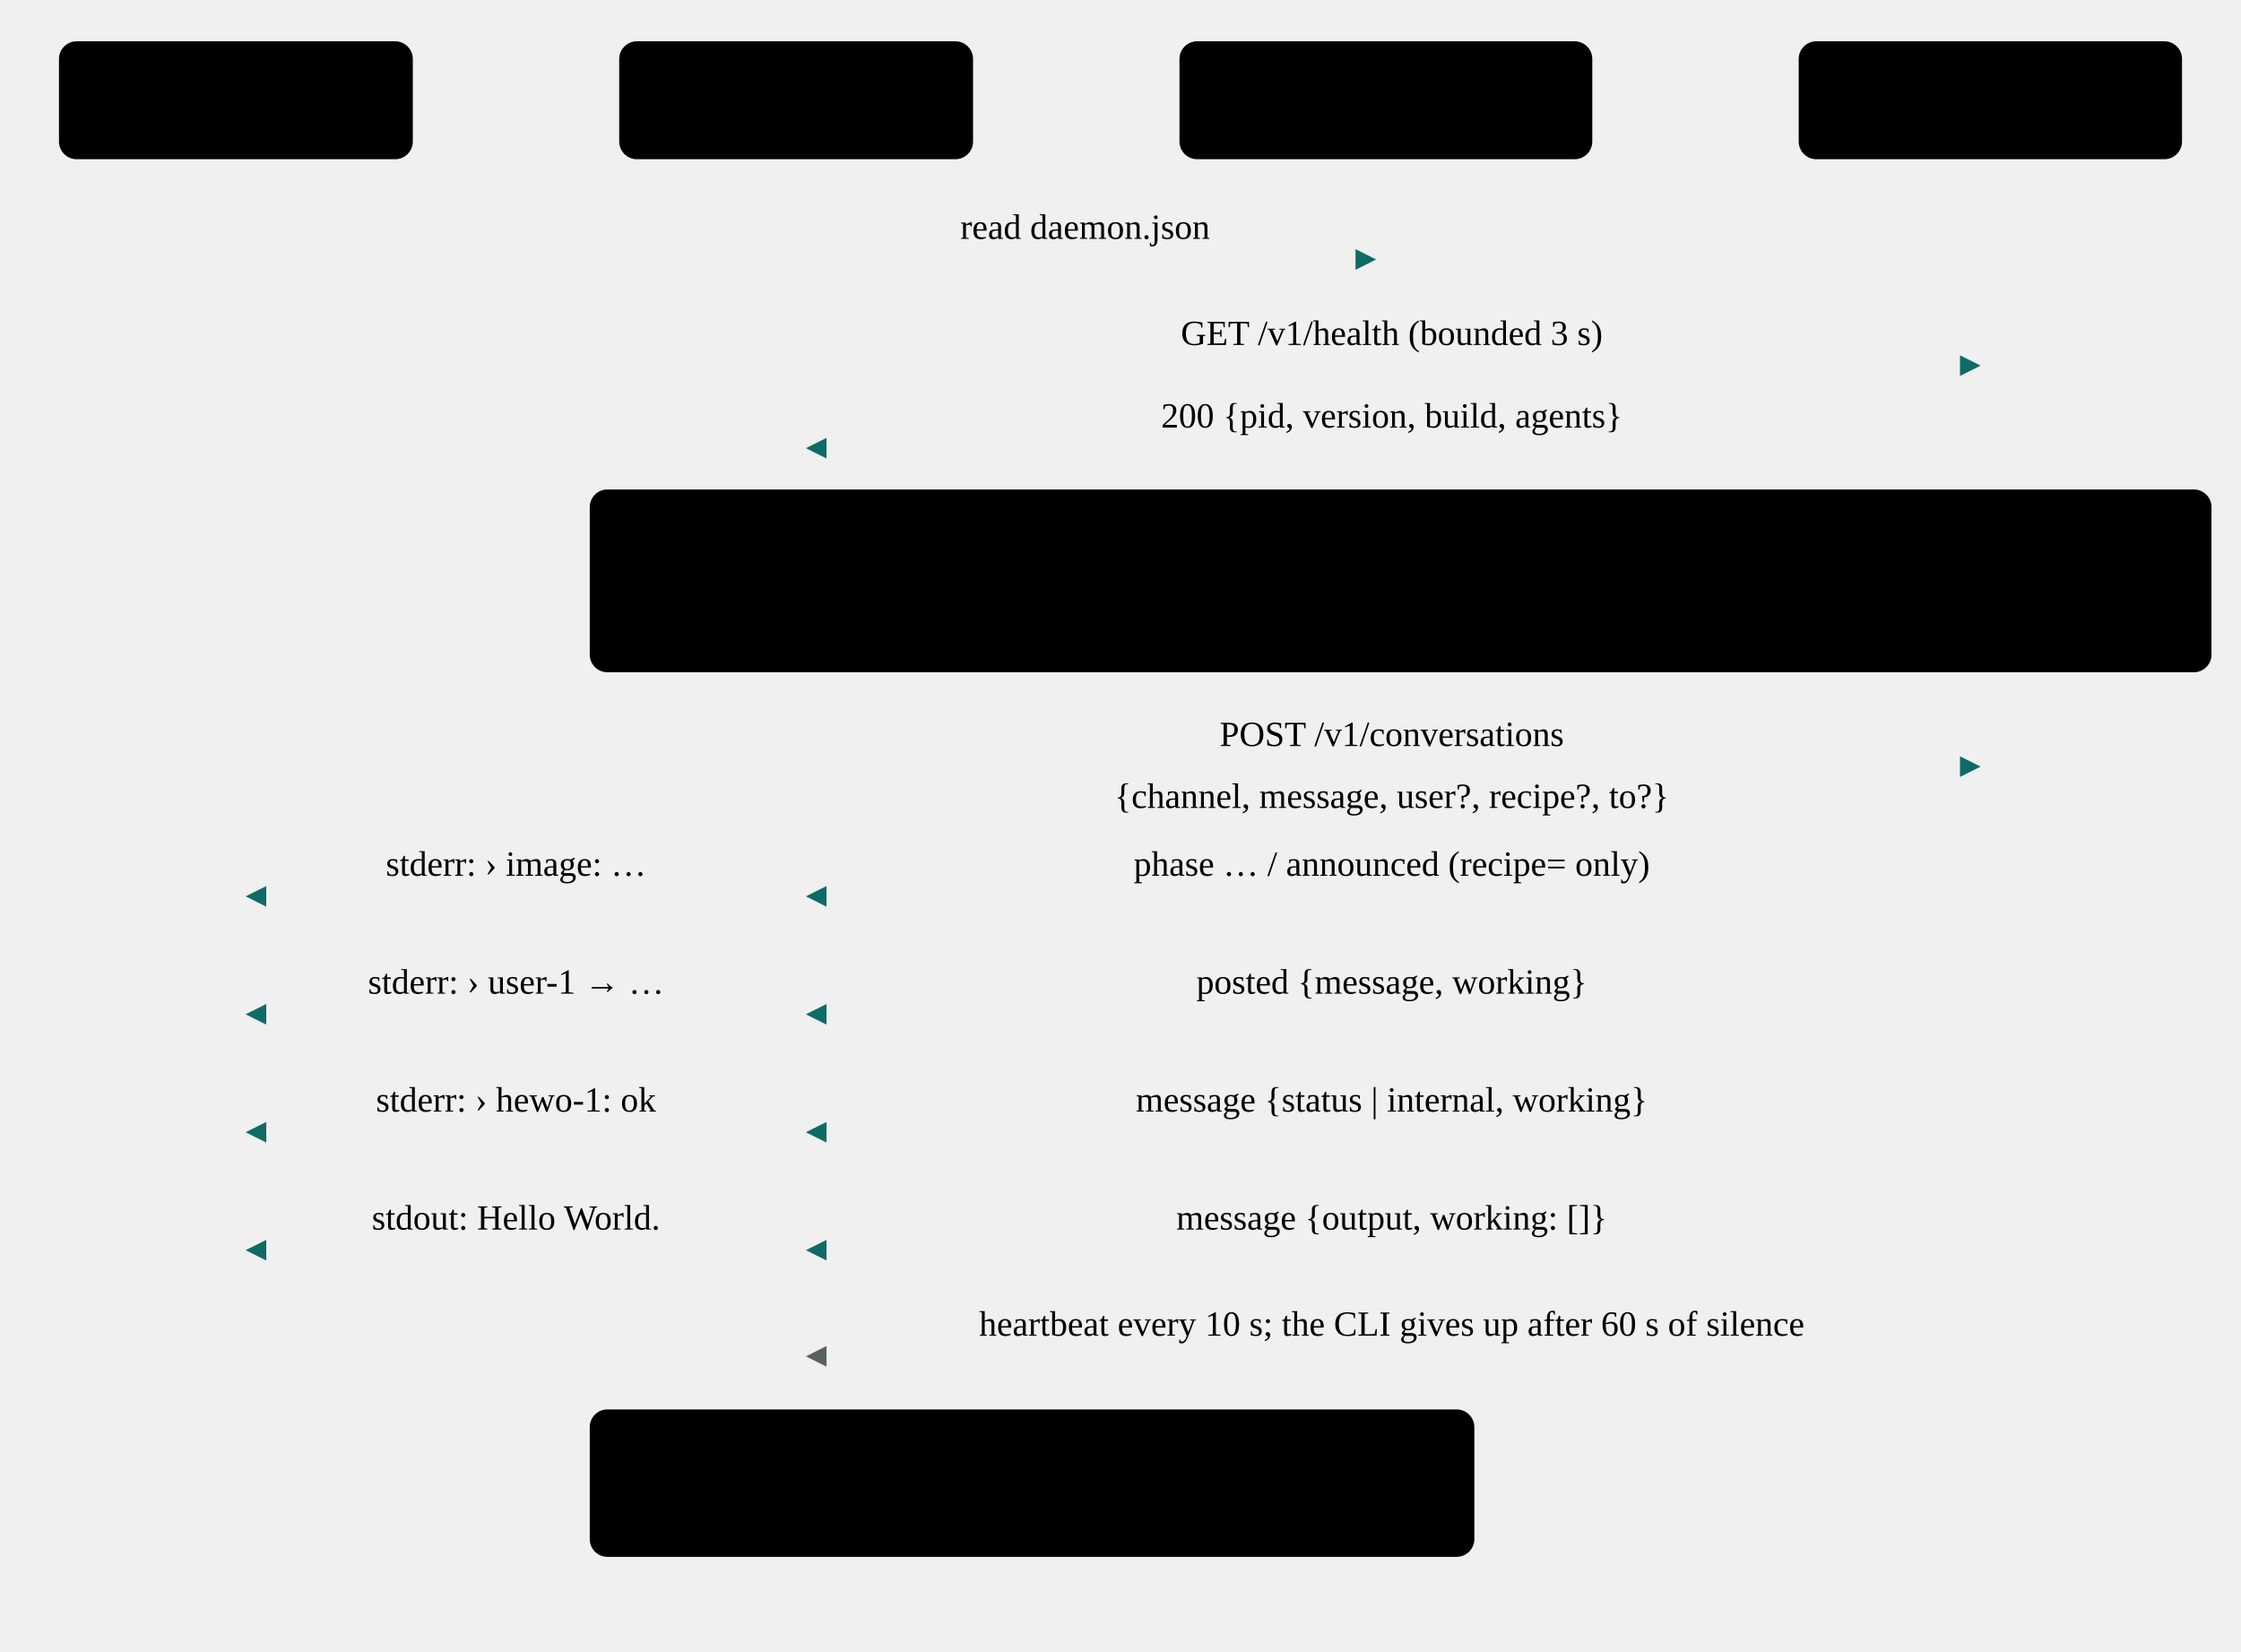
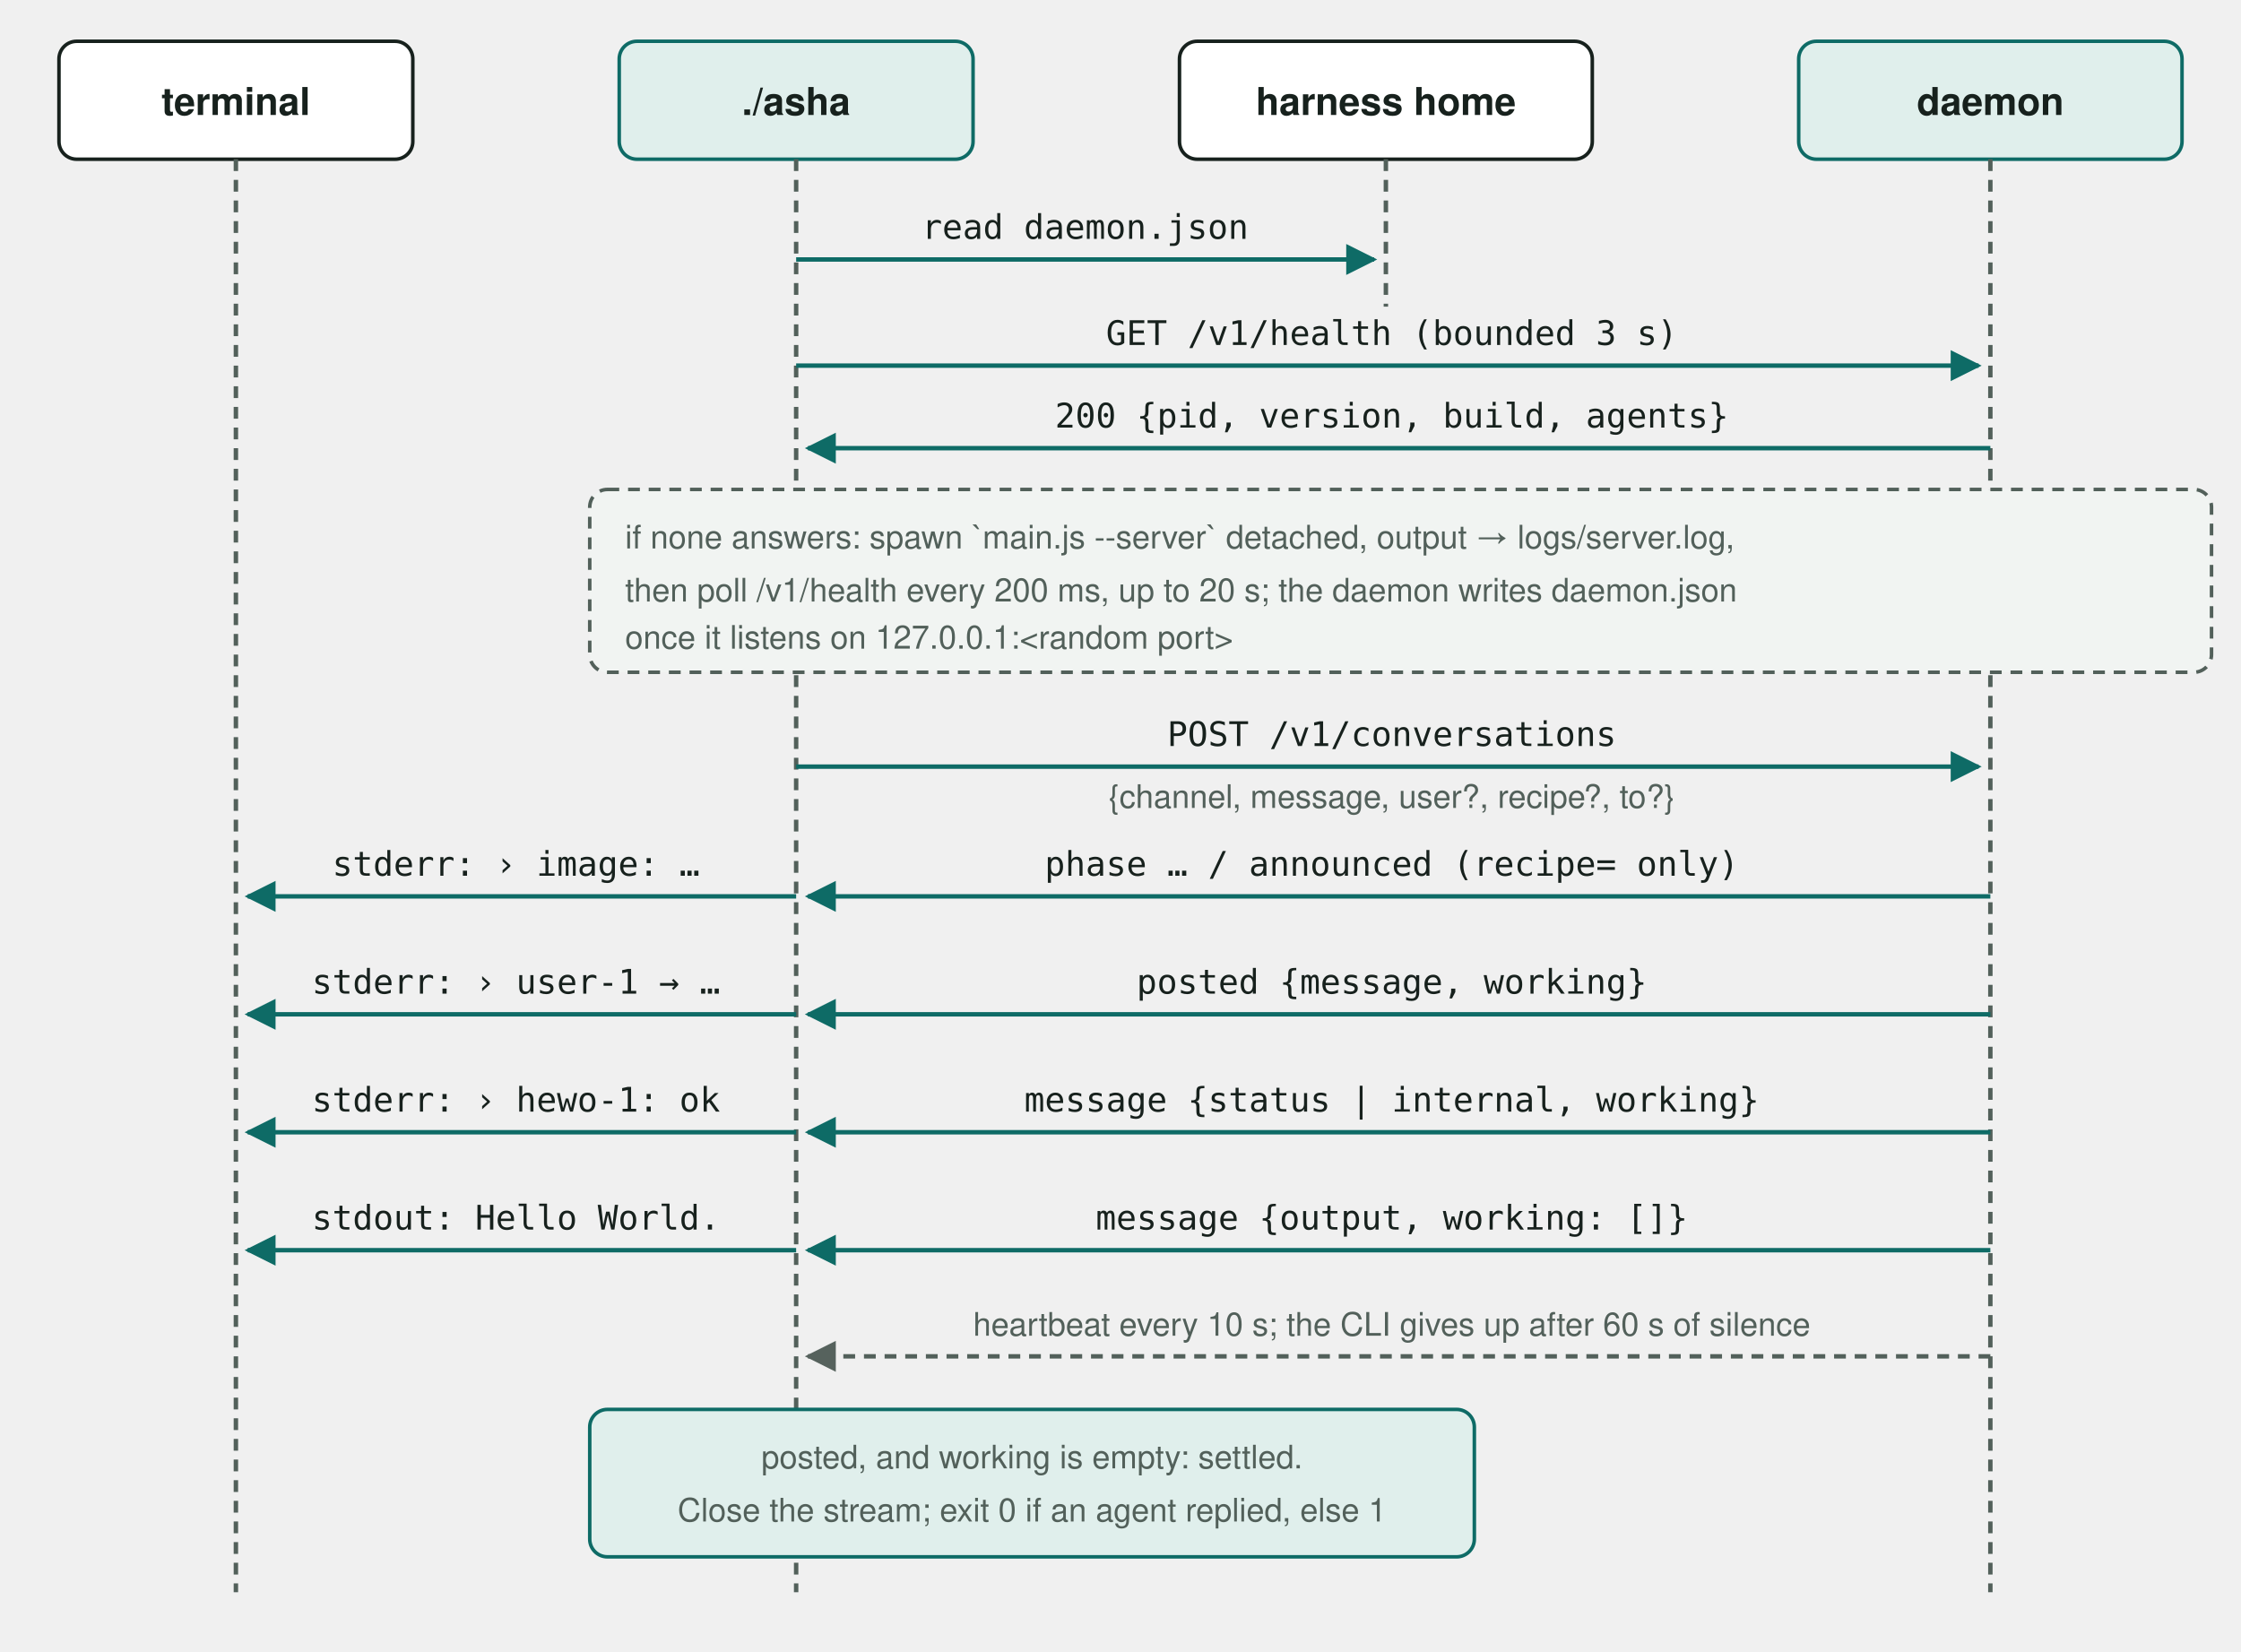
<svg xmlns="http://www.w3.org/2000/svg" viewBox="0 0 760 560" role="img" aria-labelledby="cliflow-t cliflow-d">
+   <style>
+   /* For a viewer showing this diagram on its own: docs/assets/docs.css, by tools/docs/svg-standalone.mts. */
+   svg:root { background: #ffffff; font-family: "IBM Plex Sans", -apple-system, "Segoe UI", Helvetica, Arial, sans-serif; }
+   svg:root .box { fill: #ffffff; stroke: #17211d; stroke-width: 1.2; }
+   svg:root .box.accent { fill: #e0efec; stroke: #0e6b66; }
+   svg:root .box.host { fill: #f1f4f2; stroke: #52605a; stroke-dasharray: 4 3; }
+   svg:root .box.planned { fill: #ece8f8; stroke: #5b44b0; stroke-dasharray: 4 3; }
+   svg:root .label { fill: #17211d; font-size: 13px; }
+   svg:root .label.small { font-size: 11px; fill: #52605a; }
+   svg:root .label.mono { font-family: "IBM Plex Mono", ui-monospace, "SF Mono", Menlo, Consolas, monospace; font-size: 11.5px; }
+   svg:root .label.title { font-weight: 600; }
+   svg:root .edge { stroke: #0e6b66; stroke-width: 1.5; fill: none; }
+   svg:root .edge.dim { stroke: #52605a; stroke-dasharray: 4 3; }
+   </style>
  <defs>
    <marker id="cliflow-arrow" viewBox="0 0 10 10" refX="9" refY="5" markerWidth="7" markerHeight="7" orient="auto-start-reverse">
      <path d="M0 0L10 5L0 10z" fill="#0e6b66" />
    </marker>
    <marker id="cliflow-arrow-dim" viewBox="0 0 10 10" refX="9" refY="5" markerWidth="7" markerHeight="7" orient="auto-start-reverse">
      <path d="M0 0L10 5L0 10z" fill="#56625d" />
    </marker>
  </defs>
  <rect class="box" x="20" y="14" width="120" height="40" rx="6" />
  <text class="label title" x="80" y="39" text-anchor="middle">terminal</text>
  <rect class="box accent" x="210" y="14" width="120" height="40" rx="6" />
  <text class="label title" x="270" y="39" text-anchor="middle">./asha</text>
  <rect class="box" x="400" y="14" width="140" height="40" rx="6" />
  <text class="label title" x="470" y="39" text-anchor="middle">harness home</text>
  <rect class="box accent" x="610" y="14" width="130" height="40" rx="6" />
  <text class="label title" x="675" y="39" text-anchor="middle">daemon</text>
  <path class="edge dim" d="M80 54 V540" />
  <path class="edge dim" d="M270 54 V540" />
  <path class="edge dim" d="M470 54 V104" />
  <path class="edge dim" d="M675 54 V540" />
  <path class="edge" d="M270 88 H466" marker-end="url(#cliflow-arrow)" />
  <text class="label mono" x="368" y="81" text-anchor="middle">read daemon.json</text>
  <path class="edge" d="M270 124 H671" marker-end="url(#cliflow-arrow)" />
  <text class="label mono" x="472" y="117" text-anchor="middle">GET /v1/health   (bounded 3 s)</text>
  <path class="edge" d="M675 152 H274" marker-end="url(#cliflow-arrow)" />
  <text class="label mono" x="472" y="145" text-anchor="middle">200 {pid, version, build, agents}</text>
  <rect class="box host" x="200" y="166" width="550" height="62" rx="6" />
  <text class="label small" x="212" y="186">if none answers: spawn `main.js --server` detached, output → logs/server.log,</text>
  <text class="label small" x="212" y="204">then poll /v1/health every 200 ms, up to 20 s; the daemon writes daemon.json</text>
  <text class="label small" x="212" y="220">once it listens on 127.0.0.1:&lt;random port&gt;</text>
  <path class="edge" d="M270 260 H671" marker-end="url(#cliflow-arrow)" />
  <text class="label mono" x="472" y="253" text-anchor="middle">POST /v1/conversations</text>
  <text class="label small" x="472" y="274" text-anchor="middle">{channel, message, user?, recipe?, to?}</text>
  <path class="edge" d="M675 304 H274" marker-end="url(#cliflow-arrow)" />
  <text class="label mono" x="472" y="297" text-anchor="middle">phase … / announced   (recipe= only)</text>
  <path class="edge" d="M270 304 H84" marker-end="url(#cliflow-arrow)" />
  <text class="label mono" x="175" y="297" text-anchor="middle">stderr: › image: …</text>
  <path class="edge" d="M675 344 H274" marker-end="url(#cliflow-arrow)" />
  <text class="label mono" x="472" y="337" text-anchor="middle">posted {message, working}</text>
  <path class="edge" d="M270 344 H84" marker-end="url(#cliflow-arrow)" />
  <text class="label mono" x="175" y="337" text-anchor="middle">stderr: › user-1 → …</text>
  <path class="edge" d="M675 384 H274" marker-end="url(#cliflow-arrow)" />
  <text class="label mono" x="472" y="377" text-anchor="middle">message {status | internal, working}</text>
  <path class="edge" d="M270 384 H84" marker-end="url(#cliflow-arrow)" />
  <text class="label mono" x="175" y="377" text-anchor="middle">stderr: › hewo-1: ok</text>
  <path class="edge" d="M675 424 H274" marker-end="url(#cliflow-arrow)" />
  <text class="label mono" x="472" y="417" text-anchor="middle">message {output, working: []}</text>
  <path class="edge" d="M270 424 H84" marker-end="url(#cliflow-arrow)" />
  <text class="label mono" x="175" y="417" text-anchor="middle">stdout: Hello World.</text>
  <path class="edge dim" d="M675 460 H274" marker-end="url(#cliflow-arrow-dim)" />
  <text class="label small" x="472" y="453" text-anchor="middle">heartbeat every 10 s; the CLI gives up after 60 s of silence</text>
  <rect class="box accent" x="200" y="478" width="300" height="50" rx="6" />
  <text class="label small" x="350" y="498" text-anchor="middle">posted, and working is empty: settled.</text>
  <text class="label small" x="350" y="516" text-anchor="middle">Close the stream; exit 0 if an agent replied, else 1</text>
</svg>
